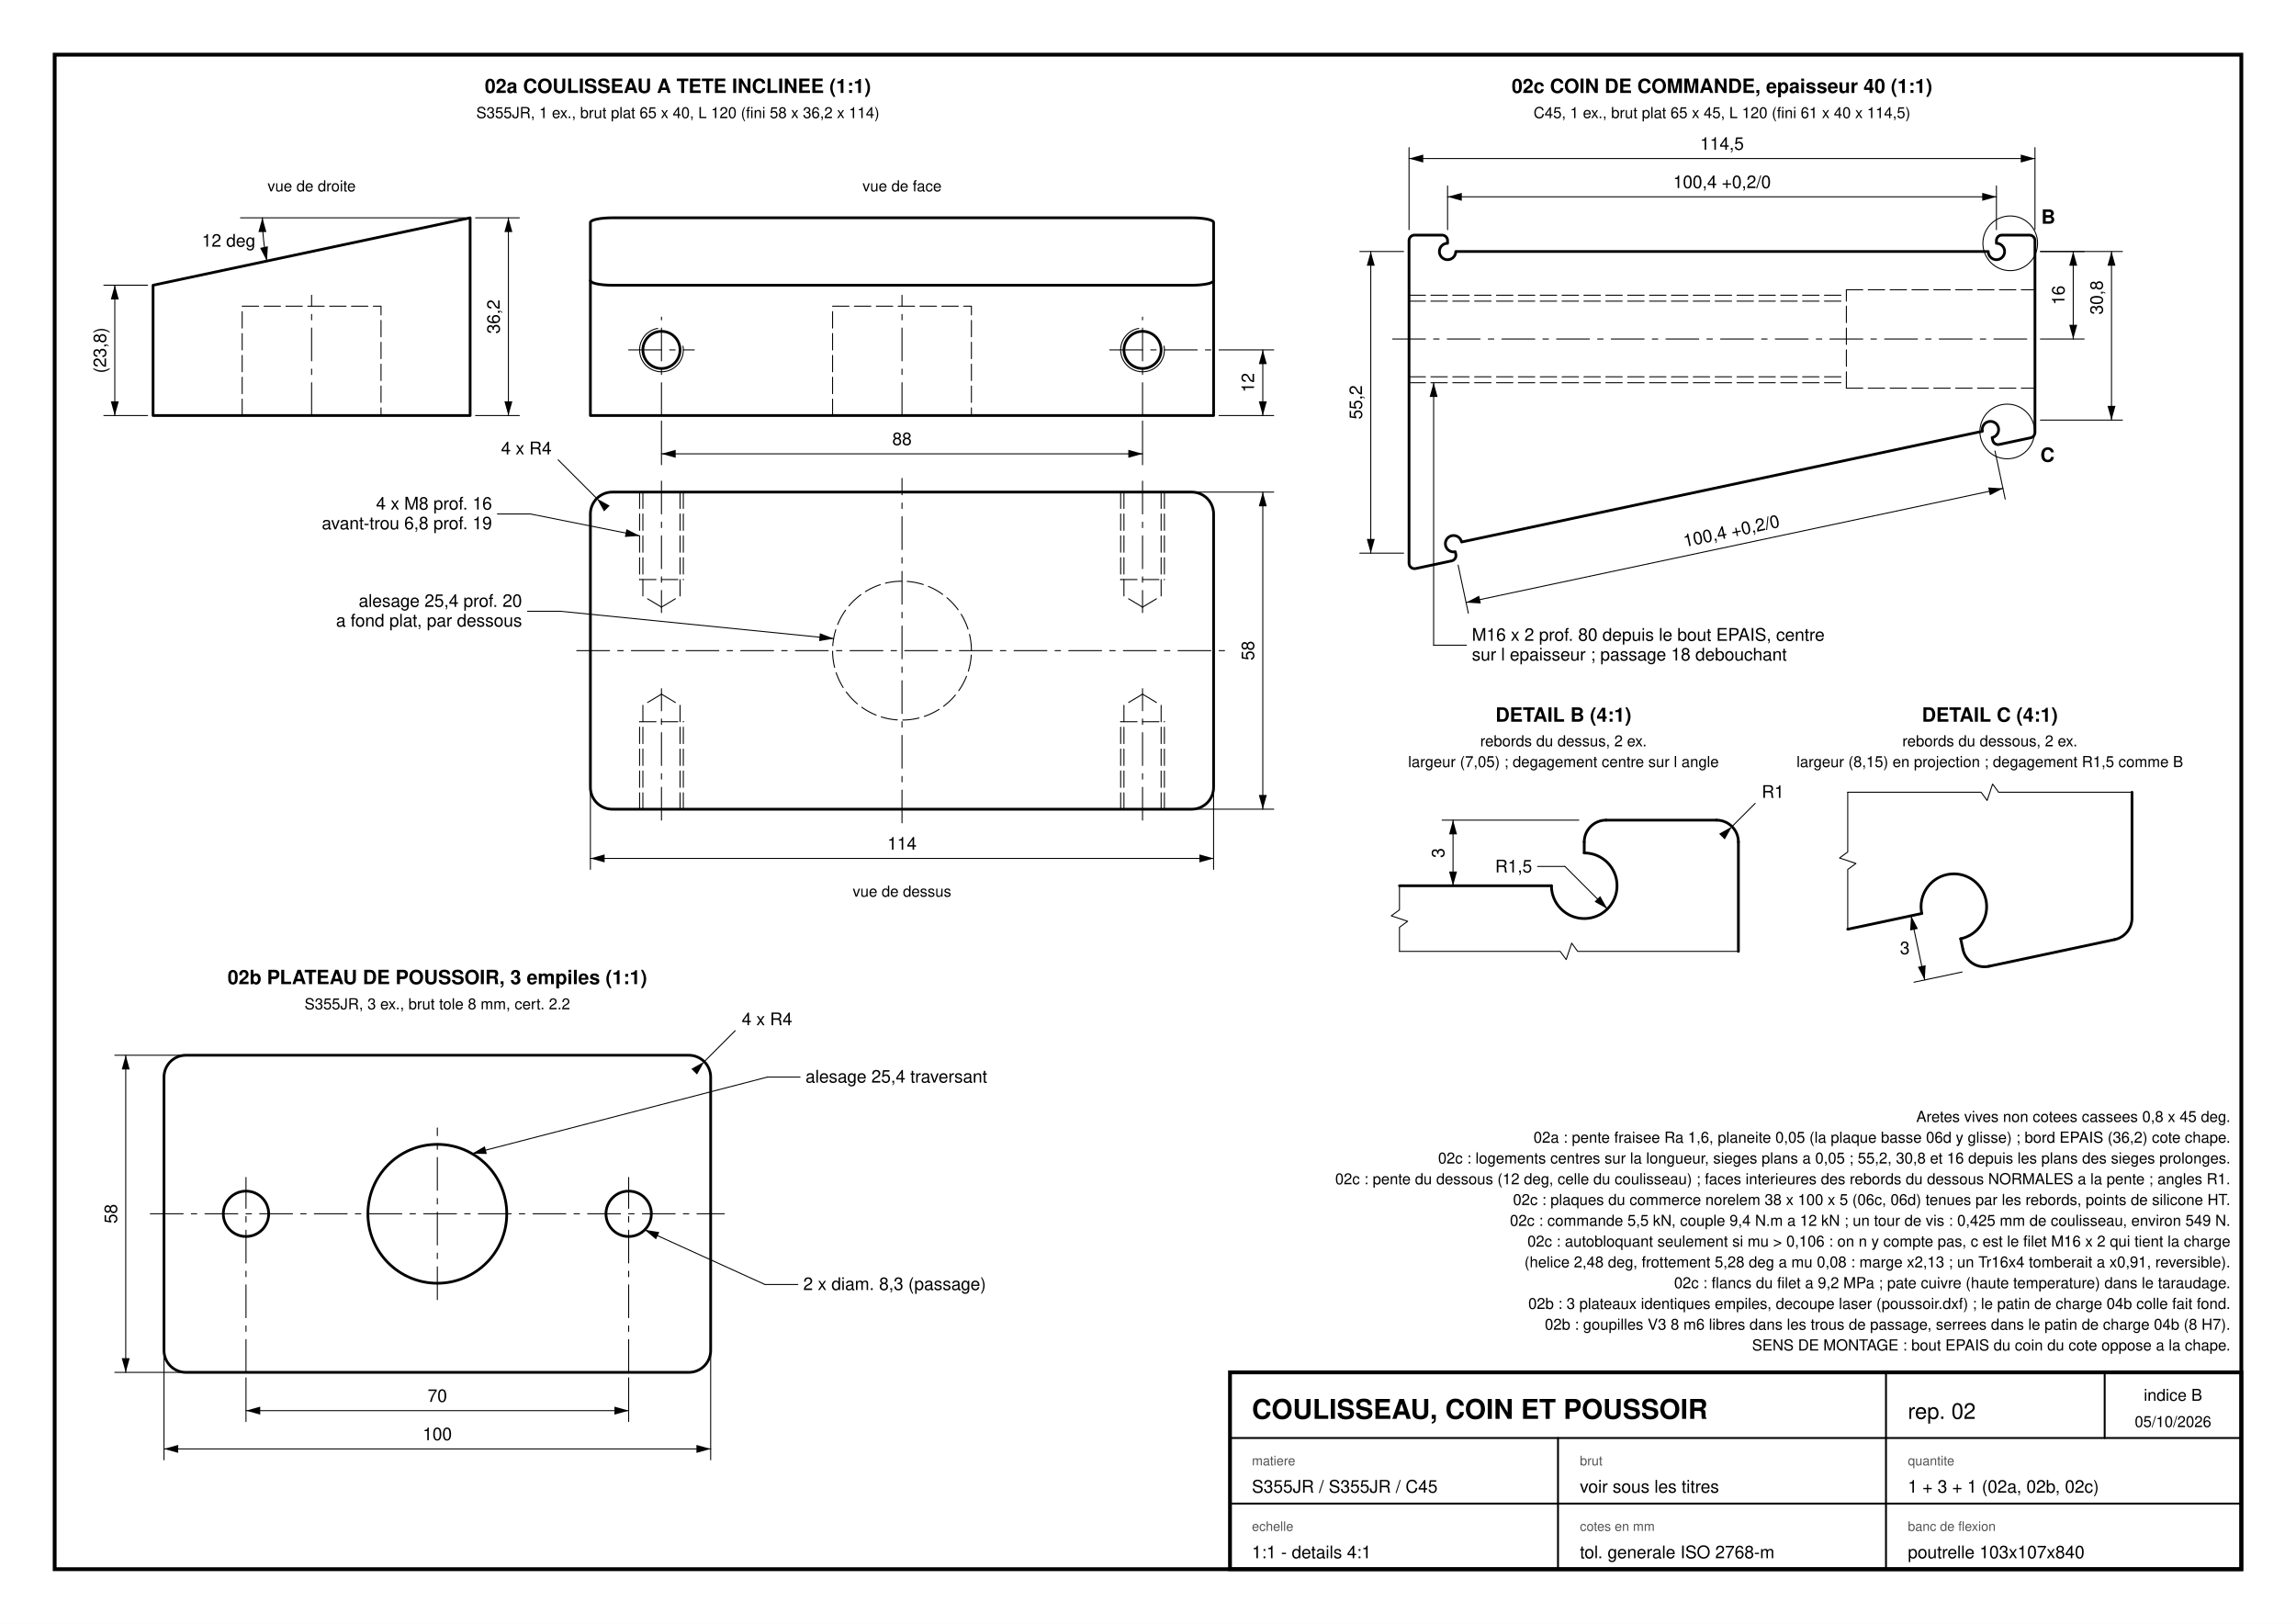
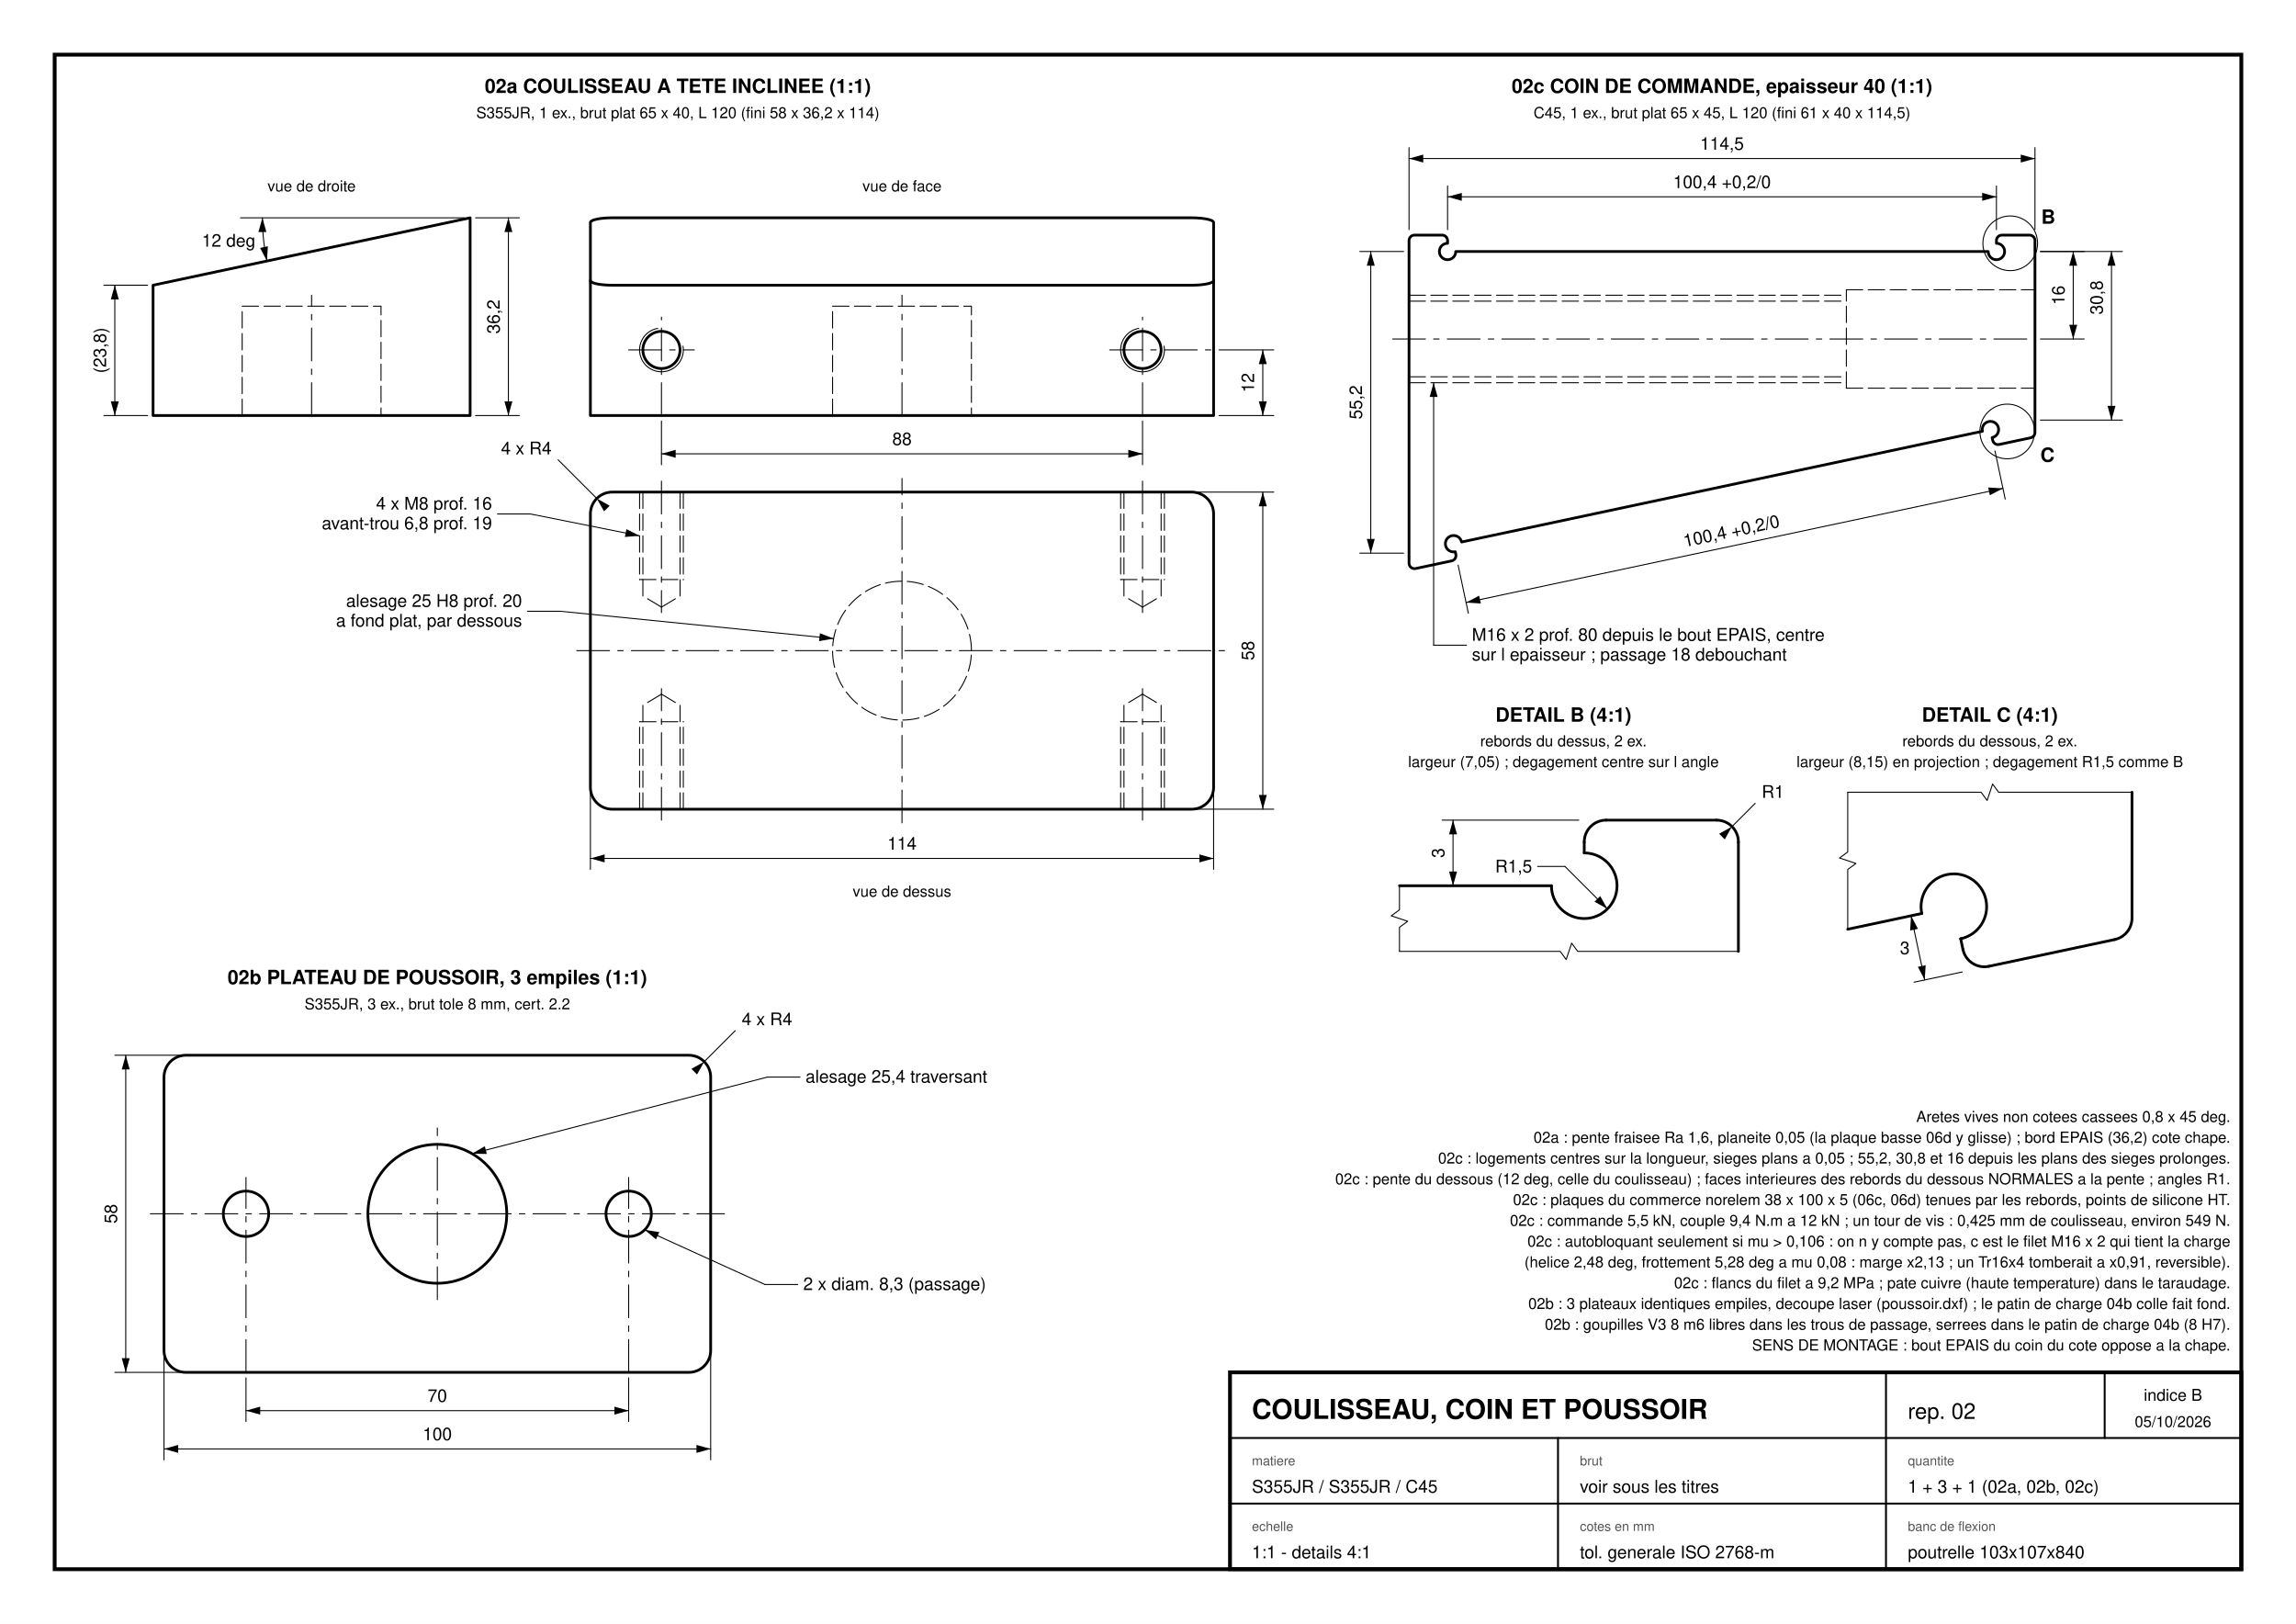
<svg xmlns="http://www.w3.org/2000/svg" width="420mm" height="297mm" viewBox="0 0 420 297">
  <rect width="420" height="297" fill="#fff" />
  <rect x="10.000" y="10.000" width="400.000" height="277.000" fill="none" stroke="#000" stroke-width="0.700" />
  <rect x="225.000" y="251.000" width="185.000" height="36.000" fill="none" stroke="#000" stroke-width="0.700" />
  <line x1="225.000" y1="263.000" x2="410.000" y2="263.000" stroke="#000" stroke-width="0.350" stroke-linecap="round" />
  <line x1="225.000" y1="275.000" x2="410.000" y2="275.000" stroke="#000" stroke-width="0.350" stroke-linecap="round" />
  <line x1="345.000" y1="251.000" x2="345.000" y2="263.000" stroke="#000" stroke-width="0.350" stroke-linecap="round" />
  <line x1="285.000" y1="263.000" x2="285.000" y2="287.000" stroke="#000" stroke-width="0.350" stroke-linecap="round" />
  <line x1="345.000" y1="263.000" x2="345.000" y2="287.000" stroke="#000" stroke-width="0.350" stroke-linecap="round" />
  <text x="229.000" y="259.500" font-family="Helvetica,Arial,sans-serif" font-size="5.00" fill="#000" text-anchor="start" font-weight="bold">COULISSEAU, COIN ET POUSSOIR</text>
  <line x1="385.000" y1="251.000" x2="385.000" y2="263.000" stroke="#000" stroke-width="0.350" stroke-linecap="round" />
  <text x="397.500" y="256.200" font-family="Helvetica,Arial,sans-serif" font-size="3.00" fill="#000" text-anchor="middle" font-weight="normal">indice B</text>
  <text x="397.500" y="261.000" font-family="Helvetica,Arial,sans-serif" font-size="2.80" fill="#000" text-anchor="middle" font-weight="normal">05/10/2026</text>
  <text x="349.000" y="259.500" font-family="Helvetica,Arial,sans-serif" font-size="4.00" fill="#000" text-anchor="start" font-weight="normal">rep. 02</text>
  <text x="229.000" y="268.000" font-family="Helvetica,Arial,sans-serif" font-size="2.40" fill="#555" text-anchor="start" font-weight="normal">matiere</text>
  <text x="229.000" y="273.000" font-family="Helvetica,Arial,sans-serif" font-size="3.20" fill="#000" text-anchor="start" font-weight="normal">S355JR / S355JR / C45</text>
  <text x="289.000" y="268.000" font-family="Helvetica,Arial,sans-serif" font-size="2.40" fill="#555" text-anchor="start" font-weight="normal">brut</text>
  <text x="289.000" y="273.000" font-family="Helvetica,Arial,sans-serif" font-size="3.20" fill="#000" text-anchor="start" font-weight="normal">voir sous les titres</text>
  <text x="349.000" y="268.000" font-family="Helvetica,Arial,sans-serif" font-size="2.40" fill="#555" text-anchor="start" font-weight="normal">quantite</text>
  <text x="349.000" y="273.000" font-family="Helvetica,Arial,sans-serif" font-size="3.20" fill="#000" text-anchor="start" font-weight="normal">1 + 3 + 1 (02a, 02b, 02c)</text>
  <text x="229.000" y="280.000" font-family="Helvetica,Arial,sans-serif" font-size="2.40" fill="#555" text-anchor="start" font-weight="normal">echelle</text>
  <text x="229.000" y="285.000" font-family="Helvetica,Arial,sans-serif" font-size="3.20" fill="#000" text-anchor="start" font-weight="normal">1:1  -  details 4:1</text>
  <text x="289.000" y="280.000" font-family="Helvetica,Arial,sans-serif" font-size="2.40" fill="#555" text-anchor="start" font-weight="normal">cotes en mm</text>
  <text x="289.000" y="285.000" font-family="Helvetica,Arial,sans-serif" font-size="3.20" fill="#000" text-anchor="start" font-weight="normal">tol. generale ISO 2768-m</text>
  <text x="349.000" y="280.000" font-family="Helvetica,Arial,sans-serif" font-size="2.40" fill="#555" text-anchor="start" font-weight="normal">banc de flexion</text>
  <text x="349.000" y="285.000" font-family="Helvetica,Arial,sans-serif" font-size="3.20" fill="#000" text-anchor="start" font-weight="normal">poutrelle 103x107x840</text>
  <text x="408.000" y="247.000" font-family="Helvetica,Arial,sans-serif" font-size="2.80" fill="#000" text-anchor="end" font-weight="normal">SENS DE MONTAGE : bout EPAIS du coin du cote oppose a la chape.</text>
  <text x="408.000" y="243.200" font-family="Helvetica,Arial,sans-serif" font-size="2.80" fill="#000" text-anchor="end" font-weight="normal">02b : goupilles V3 8 m6 libres dans les trous de passage, serrees dans le patin de charge 04b (8 H7).</text>
  <text x="408.000" y="239.400" font-family="Helvetica,Arial,sans-serif" font-size="2.80" fill="#000" text-anchor="end" font-weight="normal">02b : 3 plateaux identiques empiles, decoupe laser (poussoir.dxf) ; le patin de charge 04b colle fait fond.</text>
  <text x="408.000" y="235.600" font-family="Helvetica,Arial,sans-serif" font-size="2.80" fill="#000" text-anchor="end" font-weight="normal">02c : flancs du filet a 9,2 MPa ; pate cuivre (haute temperature) dans le taraudage.</text>
  <text x="408.000" y="231.800" font-family="Helvetica,Arial,sans-serif" font-size="2.80" fill="#000" text-anchor="end" font-weight="normal">(helice 2,48 deg, frottement 5,28 deg a mu 0,08 : marge x2,13 ; un Tr16x4 tomberait a x0,91, reversible).</text>
  <text x="408.000" y="228.000" font-family="Helvetica,Arial,sans-serif" font-size="2.80" fill="#000" text-anchor="end" font-weight="normal">02c : autobloquant seulement si mu &gt; 0,106 : on n y compte pas, c est le filet M16 x 2 qui tient la charge</text>
  <text x="408.000" y="224.200" font-family="Helvetica,Arial,sans-serif" font-size="2.80" fill="#000" text-anchor="end" font-weight="normal">02c : commande 5,5 kN, couple 9,4 N.m a 12 kN ; un tour de vis : 0,425 mm de coulisseau, environ 549 N.</text>
  <text x="408.000" y="220.400" font-family="Helvetica,Arial,sans-serif" font-size="2.80" fill="#000" text-anchor="end" font-weight="normal">02c : plaques du commerce norelem 38 x 100 x 5 (06c, 06d) tenues par les rebords, points de silicone HT.</text>
  <text x="408.000" y="216.600" font-family="Helvetica,Arial,sans-serif" font-size="2.80" fill="#000" text-anchor="end" font-weight="normal">02c : pente du dessous (12 deg, celle du coulisseau) ; faces interieures des rebords du dessous NORMALES a la pente ; angles R1.</text>
  <text x="408.000" y="212.800" font-family="Helvetica,Arial,sans-serif" font-size="2.80" fill="#000" text-anchor="end" font-weight="normal">02c : logements centres sur la longueur, sieges plans a 0,05 ; 55,2, 30,8 et 16 depuis les plans des sieges prolonges.</text>
  <text x="408.000" y="209.000" font-family="Helvetica,Arial,sans-serif" font-size="2.80" fill="#000" text-anchor="end" font-weight="normal">02a : pente fraisee Ra 1,6, planeite 0,05 (la plaque basse 06d y glisse) ; bord EPAIS (36,2) cote chape.</text>
  <text x="408.000" y="205.200" font-family="Helvetica,Arial,sans-serif" font-size="2.80" fill="#000" text-anchor="end" font-weight="normal">Aretes vives non cotees cassees 0,8 x 45 deg.</text>
  <text x="124.000" y="17.000" font-family="Helvetica,Arial,sans-serif" font-size="3.60" fill="#000" text-anchor="middle" font-weight="bold">02a  COULISSEAU A TETE INCLINEE  (1:1)</text>
  <text x="124.000" y="21.600" font-family="Helvetica,Arial,sans-serif" font-size="2.80" fill="#000" text-anchor="middle" font-weight="normal">S355JR, 1 ex., brut plat 65 x 40, L 120 (fini 58 x 36,2 x 114)</text>
  <text x="165.000" y="35.000" font-family="Helvetica,Arial,sans-serif" font-size="2.80" fill="#000" text-anchor="middle" font-weight="normal">vue de face</text>
  <path d="M 108.000 76.000 L 222.000 76.000 L 222.000 40.686 L 221.966 40.575 L 221.864 40.466 L 221.696 40.361 L 221.464 40.261 L 221.173 40.169 L 220.828 40.085 L 220.435 40.012 L 220.000 39.950 L 219.531 39.901 L 219.035 39.865 L 218.522 39.843 L 218.000 39.836 L 112.000 39.836 L 111.478 39.843 L 110.965 39.865 L 110.469 39.901 L 110.000 39.950 L 109.565 40.012 L 109.172 40.085 L 108.827 40.169 L 108.536 40.261 L 108.304 40.361 L 108.136 40.466 L 108.034 40.575 L 108.000 40.686 Z" fill="none" stroke="#000" stroke-width="0.500" stroke-linecap="round" stroke-linejoin="round" />
  <path d="M 108.000 51.314 L 108.034 51.425 L 108.136 51.534 L 108.304 51.639 L 108.536 51.739 L 108.827 51.831 L 109.172 51.915 L 109.565 51.988 L 110.000 52.050 L 110.469 52.099 L 110.965 52.135 L 111.478 52.157 L 112.000 52.164 L 218.000 52.164 L 218.522 52.157 L 219.035 52.135 L 219.531 52.099 L 220.000 52.050 L 220.435 51.988 L 220.828 51.915 L 221.173 51.831 L 221.464 51.739 L 221.696 51.639 L 221.864 51.534 L 221.966 51.425 L 222.000 51.314" fill="none" stroke="#000" stroke-width="0.500" stroke-linecap="round" stroke-linejoin="round" />
  <path d="M 152.300 76.000 L 152.300 56.000 L 177.700 56.000 L 177.700 76.000" fill="none" stroke="#000" stroke-width="0.180" stroke-linecap="round" stroke-linejoin="round" stroke-dasharray="3 1" />
  <line x1="165.000" y1="76.000" x2="165.000" y2="54.000" stroke="#000" stroke-width="0.180" stroke-linecap="round" stroke-dasharray="6 1.5 1 1.5" />
  <circle cx="121.000" cy="64.000" r="3.400" fill="none" stroke="#000" stroke-width="0.500" />
  <path d="M 120.305 60.061 A 4.000 4.000 0 1 0 124.939 63.305" fill="none" stroke="#000" stroke-width="0.180" stroke-linecap="round" stroke-linejoin="round" />
  <line x1="121.000" y1="76.000" x2="121.000" y2="58.000" stroke="#000" stroke-width="0.180" stroke-linecap="round" stroke-dasharray="6 1.5 1 1.5" />
  <line x1="115.000" y1="64.000" x2="127.000" y2="64.000" stroke="#000" stroke-width="0.180" stroke-linecap="round" stroke-dasharray="6 1.5 1 1.5" />
  <circle cx="209.000" cy="64.000" r="3.400" fill="none" stroke="#000" stroke-width="0.500" />
  <path d="M 208.305 60.061 A 4.000 4.000 0 1 0 212.939 63.305" fill="none" stroke="#000" stroke-width="0.180" stroke-linecap="round" stroke-linejoin="round" />
  <line x1="209.000" y1="76.000" x2="209.000" y2="58.000" stroke="#000" stroke-width="0.180" stroke-linecap="round" stroke-dasharray="6 1.5 1 1.5" />
  <line x1="203.000" y1="64.000" x2="222.000" y2="64.000" stroke="#000" stroke-width="0.180" stroke-linecap="round" stroke-dasharray="6 1.5 1 1.5" />
  <line x1="223.000" y1="76.000" x2="233.000" y2="76.000" stroke="#000" stroke-width="0.180" stroke-linecap="round" />
  <line x1="223.000" y1="64.000" x2="233.000" y2="64.000" stroke="#000" stroke-width="0.180" stroke-linecap="round" />
  <line x1="231.000" y1="76.000" x2="231.000" y2="64.000" stroke="#000" stroke-width="0.180" stroke-linecap="round" />
  <path d="M 231.000 76.000 L 231.728 73.400 L 230.272 73.400 Z" fill="#000" />
  <path d="M 231.000 64.000 L 230.272 66.600 L 231.728 66.600 Z" fill="#000" />
  <text x="229.400" y="70.000" font-family="Helvetica,Arial,sans-serif" font-size="3.20" fill="#000" text-anchor="middle" font-weight="normal" transform="rotate(-90.00 229.400 70.000)">12</text>
  <line x1="121.000" y1="77.000" x2="121.000" y2="85.000" stroke="#000" stroke-width="0.180" stroke-linecap="round" />
  <line x1="209.000" y1="77.000" x2="209.000" y2="85.000" stroke="#000" stroke-width="0.180" stroke-linecap="round" />
  <line x1="121.000" y1="83.000" x2="209.000" y2="83.000" stroke="#000" stroke-width="0.180" stroke-linecap="round" />
  <path d="M 121.000 83.000 L 123.600 83.728 L 123.600 82.272 Z" fill="#000" />
  <path d="M 209.000 83.000 L 206.400 82.272 L 206.400 83.728 Z" fill="#000" />
  <text x="165.000" y="81.400" font-family="Helvetica,Arial,sans-serif" font-size="3.20" fill="#000" text-anchor="middle" font-weight="normal">88</text>
  <text x="57.000" y="35.000" font-family="Helvetica,Arial,sans-serif" font-size="2.80" fill="#000" text-anchor="middle" font-weight="normal">vue de droite</text>
  <path d="M 28.000 76.000 L 86.000 76.000 L 86.000 39.836 L 28.000 52.164 Z" fill="none" stroke="#000" stroke-width="0.500" stroke-linecap="round" stroke-linejoin="round" />
  <path d="M 44.300 76.000 L 44.300 56.000 L 69.700 56.000 L 69.700 76.000" fill="none" stroke="#000" stroke-width="0.180" stroke-linecap="round" stroke-linejoin="round" stroke-dasharray="3 1" />
  <line x1="57.000" y1="76.000" x2="57.000" y2="54.000" stroke="#000" stroke-width="0.180" stroke-linecap="round" stroke-dasharray="6 1.5 1 1.5" />
  <line x1="87.000" y1="76.000" x2="95.000" y2="76.000" stroke="#000" stroke-width="0.180" stroke-linecap="round" />
  <line x1="87.000" y1="39.836" x2="95.000" y2="39.836" stroke="#000" stroke-width="0.180" stroke-linecap="round" />
  <line x1="93.000" y1="76.000" x2="93.000" y2="39.836" stroke="#000" stroke-width="0.180" stroke-linecap="round" />
  <path d="M 93.000 76.000 L 93.728 73.400 L 92.272 73.400 Z" fill="#000" />
  <path d="M 93.000 39.836 L 92.272 42.436 L 93.728 42.436 Z" fill="#000" />
  <text x="91.400" y="57.918" font-family="Helvetica,Arial,sans-serif" font-size="3.20" fill="#000" text-anchor="middle" font-weight="normal" transform="rotate(-90.00 91.400 57.918)">36,2</text>
  <line x1="27.000" y1="76.000" x2="19.000" y2="76.000" stroke="#000" stroke-width="0.180" stroke-linecap="round" />
  <line x1="27.000" y1="52.164" x2="19.000" y2="52.164" stroke="#000" stroke-width="0.180" stroke-linecap="round" />
  <line x1="21.000" y1="76.000" x2="21.000" y2="52.164" stroke="#000" stroke-width="0.180" stroke-linecap="round" />
  <path d="M 21.000 76.000 L 21.728 73.400 L 20.272 73.400 Z" fill="#000" />
  <path d="M 21.000 52.164 L 20.272 54.764 L 21.728 54.764 Z" fill="#000" />
  <text x="19.400" y="64.082" font-family="Helvetica,Arial,sans-serif" font-size="3.20" fill="#000" text-anchor="middle" font-weight="normal" transform="rotate(-90.00 19.400 64.082)">(23,8)</text>
  <path d="M 85.000 39.836 L 44.000 39.836" fill="none" stroke="#000" stroke-width="0.180" stroke-linecap="round" stroke-linejoin="round" />
  <path d="M 48.000 39.836 A 38.000 38.000 0 0 0 48.830 47.737" fill="none" stroke="#000" stroke-width="0.180" stroke-linecap="round" stroke-linejoin="round" />
  <path d="M 48.000 39.836 L 47.272 42.436 L 48.728 42.436 Z" fill="#000" />
  <path d="M 48.830 47.737 L 49.002 45.042 L 47.578 45.345 Z" fill="#000" />
  <text x="46.716" y="45.117" font-family="Helvetica,Arial,sans-serif" font-size="3.20" fill="#000" text-anchor="end" font-weight="normal">12 deg</text>
  <text x="165.000" y="164.000" font-family="Helvetica,Arial,sans-serif" font-size="2.80" fill="#000" text-anchor="middle" font-weight="normal">vue de dessus</text>
  <path d="M 108.000 94.000 L 108.000 144.000 A 4.000 4.000 0 0 0 112.000 148.000 L 218.000 148.000 A 4.000 4.000 0 0 0 222.000 144.000 L 222.000 94.000 A 4.000 4.000 0 0 0 218.000 90.000 L 112.000 90.000 A 4.000 4.000 0 0 0 108.000 94.000 Z" fill="none" stroke="#000" stroke-width="0.500" stroke-linecap="round" stroke-linejoin="round" />
  <path d="M 177.700 119.000 A 12.700 12.700 0 0 0 152.300 119.000 A 12.700 12.700 0 0 0 177.700 119.000 Z" fill="none" stroke="#000" stroke-width="0.180" stroke-linecap="round" stroke-linejoin="round" stroke-dasharray="3 1" />
  <line x1="105.500" y1="119.000" x2="224.500" y2="119.000" stroke="#000" stroke-width="0.180" stroke-linecap="round" stroke-dasharray="6 1.5 1 1.5" />
  <line x1="165.000" y1="150.500" x2="165.000" y2="87.500" stroke="#000" stroke-width="0.180" stroke-linecap="round" stroke-dasharray="6 1.5 1 1.5" />
  <path d="M 117.000 148.000 L 117.000 132.000" fill="none" stroke="#000" stroke-width="0.180" stroke-linecap="round" stroke-linejoin="round" stroke-dasharray="3 1" />
  <path d="M 117.600 148.000 L 117.600 129.000 L 121.000 126.957" fill="none" stroke="#000" stroke-width="0.180" stroke-linecap="round" stroke-linejoin="round" stroke-dasharray="3 1" />
  <path d="M 125.000 148.000 L 125.000 132.000" fill="none" stroke="#000" stroke-width="0.180" stroke-linecap="round" stroke-linejoin="round" stroke-dasharray="3 1" />
  <path d="M 124.400 148.000 L 124.400 129.000 L 121.000 126.957" fill="none" stroke="#000" stroke-width="0.180" stroke-linecap="round" stroke-linejoin="round" stroke-dasharray="3 1" />
  <path d="M 117.000 132.000 L 125.000 132.000" fill="none" stroke="#000" stroke-width="0.180" stroke-linecap="round" stroke-linejoin="round" stroke-dasharray="3 1" />
  <line x1="121.000" y1="150.000" x2="121.000" y2="125.957" stroke="#000" stroke-width="0.180" stroke-linecap="round" stroke-dasharray="6 1.5 1 1.5" />
  <path d="M 117.000 90.000 L 117.000 106.000" fill="none" stroke="#000" stroke-width="0.180" stroke-linecap="round" stroke-linejoin="round" stroke-dasharray="3 1" />
  <path d="M 117.600 90.000 L 117.600 109.000 L 121.000 111.043" fill="none" stroke="#000" stroke-width="0.180" stroke-linecap="round" stroke-linejoin="round" stroke-dasharray="3 1" />
  <path d="M 125.000 90.000 L 125.000 106.000" fill="none" stroke="#000" stroke-width="0.180" stroke-linecap="round" stroke-linejoin="round" stroke-dasharray="3 1" />
  <path d="M 124.400 90.000 L 124.400 109.000 L 121.000 111.043" fill="none" stroke="#000" stroke-width="0.180" stroke-linecap="round" stroke-linejoin="round" stroke-dasharray="3 1" />
  <path d="M 117.000 106.000 L 125.000 106.000" fill="none" stroke="#000" stroke-width="0.180" stroke-linecap="round" stroke-linejoin="round" stroke-dasharray="3 1" />
  <line x1="121.000" y1="88.000" x2="121.000" y2="112.043" stroke="#000" stroke-width="0.180" stroke-linecap="round" stroke-dasharray="6 1.5 1 1.5" />
  <path d="M 205.000 148.000 L 205.000 132.000" fill="none" stroke="#000" stroke-width="0.180" stroke-linecap="round" stroke-linejoin="round" stroke-dasharray="3 1" />
  <path d="M 205.600 148.000 L 205.600 129.000 L 209.000 126.957" fill="none" stroke="#000" stroke-width="0.180" stroke-linecap="round" stroke-linejoin="round" stroke-dasharray="3 1" />
  <path d="M 213.000 148.000 L 213.000 132.000" fill="none" stroke="#000" stroke-width="0.180" stroke-linecap="round" stroke-linejoin="round" stroke-dasharray="3 1" />
  <path d="M 212.400 148.000 L 212.400 129.000 L 209.000 126.957" fill="none" stroke="#000" stroke-width="0.180" stroke-linecap="round" stroke-linejoin="round" stroke-dasharray="3 1" />
  <path d="M 205.000 132.000 L 213.000 132.000" fill="none" stroke="#000" stroke-width="0.180" stroke-linecap="round" stroke-linejoin="round" stroke-dasharray="3 1" />
  <line x1="209.000" y1="150.000" x2="209.000" y2="125.957" stroke="#000" stroke-width="0.180" stroke-linecap="round" stroke-dasharray="6 1.5 1 1.5" />
  <path d="M 205.000 90.000 L 205.000 106.000" fill="none" stroke="#000" stroke-width="0.180" stroke-linecap="round" stroke-linejoin="round" stroke-dasharray="3 1" />
  <path d="M 205.600 90.000 L 205.600 109.000 L 209.000 111.043" fill="none" stroke="#000" stroke-width="0.180" stroke-linecap="round" stroke-linejoin="round" stroke-dasharray="3 1" />
  <path d="M 213.000 90.000 L 213.000 106.000" fill="none" stroke="#000" stroke-width="0.180" stroke-linecap="round" stroke-linejoin="round" stroke-dasharray="3 1" />
  <path d="M 212.400 90.000 L 212.400 109.000 L 209.000 111.043" fill="none" stroke="#000" stroke-width="0.180" stroke-linecap="round" stroke-linejoin="round" stroke-dasharray="3 1" />
  <path d="M 205.000 106.000 L 213.000 106.000" fill="none" stroke="#000" stroke-width="0.180" stroke-linecap="round" stroke-linejoin="round" stroke-dasharray="3 1" />
  <line x1="209.000" y1="88.000" x2="209.000" y2="112.043" stroke="#000" stroke-width="0.180" stroke-linecap="round" stroke-dasharray="6 1.5 1 1.5" />
  <line x1="108.000" y1="145.000" x2="108.000" y2="159.000" stroke="#000" stroke-width="0.180" stroke-linecap="round" />
  <line x1="222.000" y1="145.000" x2="222.000" y2="159.000" stroke="#000" stroke-width="0.180" stroke-linecap="round" />
  <line x1="108.000" y1="157.000" x2="222.000" y2="157.000" stroke="#000" stroke-width="0.180" stroke-linecap="round" />
  <path d="M 108.000 157.000 L 110.600 157.728 L 110.600 156.272 Z" fill="#000" />
  <path d="M 222.000 157.000 L 219.400 156.272 L 219.400 157.728 Z" fill="#000" />
  <text x="165.000" y="155.400" font-family="Helvetica,Arial,sans-serif" font-size="3.20" fill="#000" text-anchor="middle" font-weight="normal">114</text>
  <line x1="219.000" y1="148.000" x2="233.000" y2="148.000" stroke="#000" stroke-width="0.180" stroke-linecap="round" />
  <line x1="219.000" y1="90.000" x2="233.000" y2="90.000" stroke="#000" stroke-width="0.180" stroke-linecap="round" />
  <line x1="231.000" y1="148.000" x2="231.000" y2="90.000" stroke="#000" stroke-width="0.180" stroke-linecap="round" />
  <path d="M 231.000 148.000 L 231.728 145.400 L 230.272 145.400 Z" fill="#000" />
  <path d="M 231.000 90.000 L 230.272 92.600 L 231.728 92.600 Z" fill="#000" />
  <text x="229.400" y="119.000" font-family="Helvetica,Arial,sans-serif" font-size="3.20" fill="#000" text-anchor="middle" font-weight="normal" transform="rotate(-90.00 229.400 119.000)">58</text>
  <line x1="109.172" y1="91.172" x2="102.101" y2="84.101" stroke="#000" stroke-width="0.180" stroke-linecap="round" />
  <path d="M 109.172 91.172 L 110.495 93.525 L 111.525 92.495 Z" fill="#000" />
  <text x="100.901" y="83.101" font-family="Helvetica,Arial,sans-serif" font-size="3.20" fill="#000" text-anchor="end" font-weight="normal">4 x R4</text>
  <line x1="117.000" y1="98.000" x2="97.000" y2="94.000" stroke="#000" stroke-width="0.180" stroke-linecap="round" />
  <path d="M 117.000 98.000 L 114.593 96.776 L 114.308 98.204 Z" fill="#000" />
  <line x1="97.000" y1="94.000" x2="91.000" y2="94.000" stroke="#000" stroke-width="0.180" stroke-linecap="round" />
  <text x="90.000" y="93.200" font-family="Helvetica,Arial,sans-serif" font-size="3.20" fill="#000" text-anchor="end" font-weight="normal">4 x M8 prof. 16</text>
  <text x="90.000" y="96.800" font-family="Helvetica,Arial,sans-serif" font-size="3.20" fill="#000" text-anchor="end" font-weight="normal">avant-trou 6,8 prof. 19</text>
  <line x1="152.493" y1="116.795" x2="102.493" y2="111.795" stroke="#000" stroke-width="0.180" stroke-linecap="round" />
  <path d="M 152.493 116.795 L 149.978 115.812 L 149.833 117.260 Z" fill="#000" />
  <line x1="102.493" y1="111.795" x2="96.493" y2="111.795" stroke="#000" stroke-width="0.180" stroke-linecap="round" />
-   <text x="95.493" y="110.995" font-family="Helvetica,Arial,sans-serif" font-size="3.20" fill="#000" text-anchor="end" font-weight="normal">alesage 25,4 prof. 20</text>
+   <text x="95.493" y="110.995" font-family="Helvetica,Arial,sans-serif" font-size="3.20" fill="#000" text-anchor="end" font-weight="normal">alesage 25 H8 prof. 20</text>
  <text x="95.493" y="114.595" font-family="Helvetica,Arial,sans-serif" font-size="3.20" fill="#000" text-anchor="end" font-weight="normal">a fond plat, par dessous</text>
  <text x="315.000" y="17.000" font-family="Helvetica,Arial,sans-serif" font-size="3.60" fill="#000" text-anchor="middle" font-weight="bold">02c  COIN DE COMMANDE, epaisseur 40  (1:1)</text>
  <text x="315.000" y="21.600" font-family="Helvetica,Arial,sans-serif" font-size="2.80" fill="#000" text-anchor="middle" font-weight="normal">C45, 1 ex., brut plat 65 x 45, L 120 (fini 61 x 40 x 114,5)</text>
  <path d="M 257.750 103.006 L 257.750 44.000 A 1.000 1.000 0 0 1 258.750 43.000 L 263.800 43.000 A 1.000 1.000 0 0 1 264.800 44.000 L 264.800 44.500 A 1.500 1.500 0 1 0 266.300 46.000 L 363.700 46.000 A 1.500 1.500 0 1 0 365.200 44.500 L 365.200 44.000 A 1.000 1.000 0 0 1 366.200 43.000 L 371.250 43.000 A 1.000 1.000 0 0 1 372.250 44.000 L 372.250 79.093 A 1.000 1.000 0 0 1 371.458 80.071 L 365.705 81.294 A 1.000 1.000 0 0 1 364.519 80.524 L 364.415 80.035 A 1.500 1.500 0 1 0 362.636 78.879 L 267.364 99.130 A 1.500 1.500 0 1 0 266.209 100.909 L 266.313 101.398 A 1.000 1.000 0 0 1 265.543 102.584 L 258.958 103.984 A 1.000 1.000 0 0 1 257.750 103.006 Z" fill="none" stroke="#000" stroke-width="0.500" stroke-linecap="round" stroke-linejoin="round" />
  <path d="M 257.750 70.000 L 337.750 70.000" fill="none" stroke="#000" stroke-width="0.180" stroke-linecap="round" stroke-linejoin="round" stroke-dasharray="3 1" />
  <path d="M 257.750 68.917 L 337.750 68.917" fill="none" stroke="#000" stroke-width="0.180" stroke-linecap="round" stroke-linejoin="round" stroke-dasharray="3 1" />
  <path d="M 337.750 71.000 L 372.250 71.000" fill="none" stroke="#000" stroke-width="0.180" stroke-linecap="round" stroke-linejoin="round" stroke-dasharray="3 1" />
  <path d="M 257.750 54.000 L 337.750 54.000" fill="none" stroke="#000" stroke-width="0.180" stroke-linecap="round" stroke-linejoin="round" stroke-dasharray="3 1" />
  <path d="M 257.750 55.083 L 337.750 55.083" fill="none" stroke="#000" stroke-width="0.180" stroke-linecap="round" stroke-linejoin="round" stroke-dasharray="3 1" />
  <path d="M 337.750 53.000 L 372.250 53.000" fill="none" stroke="#000" stroke-width="0.180" stroke-linecap="round" stroke-linejoin="round" stroke-dasharray="3 1" />
  <path d="M 337.750 71.000 L 337.750 53.000" fill="none" stroke="#000" stroke-width="0.180" stroke-linecap="round" stroke-linejoin="round" stroke-dasharray="3 1" />
  <line x1="254.750" y1="62.000" x2="372.250" y2="62.000" stroke="#000" stroke-width="0.180" stroke-linecap="round" stroke-dasharray="6 1.5 1 1.5" />
  <line x1="264.800" y1="42.000" x2="264.800" y2="34.000" stroke="#000" stroke-width="0.180" stroke-linecap="round" />
  <line x1="365.200" y1="42.000" x2="365.200" y2="34.000" stroke="#000" stroke-width="0.180" stroke-linecap="round" />
  <line x1="264.800" y1="36.000" x2="365.200" y2="36.000" stroke="#000" stroke-width="0.180" stroke-linecap="round" />
  <path d="M 264.800 36.000 L 267.400 36.728 L 267.400 35.272 Z" fill="#000" />
  <path d="M 365.200 36.000 L 362.600 35.272 L 362.600 36.728 Z" fill="#000" />
  <text x="315.000" y="34.400" font-family="Helvetica,Arial,sans-serif" font-size="3.20" fill="#000" text-anchor="middle" font-weight="normal">100,4 +0,2/0</text>
  <line x1="257.750" y1="42.000" x2="257.750" y2="27.000" stroke="#000" stroke-width="0.180" stroke-linecap="round" />
  <line x1="372.250" y1="42.000" x2="372.250" y2="27.000" stroke="#000" stroke-width="0.180" stroke-linecap="round" />
  <line x1="257.750" y1="29.000" x2="372.250" y2="29.000" stroke="#000" stroke-width="0.180" stroke-linecap="round" />
  <path d="M 257.750 29.000 L 260.350 29.728 L 260.350 28.272 Z" fill="#000" />
  <path d="M 372.250 29.000 L 369.650 28.272 L 369.650 29.728 Z" fill="#000" />
  <text x="315.000" y="27.400" font-family="Helvetica,Arial,sans-serif" font-size="3.20" fill="#000" text-anchor="middle" font-weight="normal">114,5</text>
  <line x1="256.750" y1="101.174" x2="248.750" y2="101.174" stroke="#000" stroke-width="0.180" stroke-linecap="round" />
  <line x1="256.750" y1="46.000" x2="248.750" y2="46.000" stroke="#000" stroke-width="0.180" stroke-linecap="round" />
  <line x1="250.750" y1="101.174" x2="250.750" y2="46.000" stroke="#000" stroke-width="0.180" stroke-linecap="round" />
  <path d="M 250.750 101.174 L 251.478 98.574 L 250.022 98.574 Z" fill="#000" />
  <path d="M 250.750 46.000 L 250.022 48.600 L 251.478 48.600 Z" fill="#000" />
  <text x="249.150" y="73.587" font-family="Helvetica,Arial,sans-serif" font-size="3.20" fill="#000" text-anchor="middle" font-weight="normal" transform="rotate(-90.00 249.150 73.587)">55,2</text>
  <line x1="373.250" y1="62.000" x2="381.250" y2="62.000" stroke="#000" stroke-width="0.180" stroke-linecap="round" />
  <line x1="373.250" y1="46.000" x2="381.250" y2="46.000" stroke="#000" stroke-width="0.180" stroke-linecap="round" />
  <line x1="379.250" y1="62.000" x2="379.250" y2="46.000" stroke="#000" stroke-width="0.180" stroke-linecap="round" />
  <path d="M 379.250 62.000 L 379.978 59.400 L 378.522 59.400 Z" fill="#000" />
  <path d="M 379.250 46.000 L 378.522 48.600 L 379.978 48.600 Z" fill="#000" />
  <text x="377.650" y="54.000" font-family="Helvetica,Arial,sans-serif" font-size="3.20" fill="#000" text-anchor="middle" font-weight="normal" transform="rotate(-90.00 377.650 54.000)">16</text>
  <line x1="373.250" y1="76.836" x2="388.250" y2="76.836" stroke="#000" stroke-width="0.180" stroke-linecap="round" />
  <line x1="373.250" y1="46.000" x2="388.250" y2="46.000" stroke="#000" stroke-width="0.180" stroke-linecap="round" />
  <line x1="386.250" y1="76.836" x2="386.250" y2="46.000" stroke="#000" stroke-width="0.180" stroke-linecap="round" />
  <path d="M 386.250 76.836 L 386.978 74.236 L 385.522 74.236 Z" fill="#000" />
  <path d="M 386.250 46.000 L 385.522 48.600 L 386.978 48.600 Z" fill="#000" />
  <text x="384.650" y="54.418" font-family="Helvetica,Arial,sans-serif" font-size="3.20" fill="#000" text-anchor="middle" font-weight="normal" transform="rotate(-90.00 384.650 54.418)">30,8</text>
  <line x1="266.729" y1="103.354" x2="268.600" y2="112.158" stroke="#000" stroke-width="0.180" stroke-linecap="round" />
  <line x1="364.935" y1="82.480" x2="366.806" y2="91.283" stroke="#000" stroke-width="0.180" stroke-linecap="round" />
  <line x1="268.184" y1="110.202" x2="366.390" y2="89.327" stroke="#000" stroke-width="0.180" stroke-linecap="round" />
  <path d="M 268.184 110.202 L 270.879 110.373 L 270.576 108.949 Z" fill="#000" />
  <path d="M 366.390 89.327 L 363.695 89.156 L 363.998 90.580 Z" fill="#000" />
  <text x="316.954" y="98.199" font-family="Helvetica,Arial,sans-serif" font-size="3.20" fill="#000" text-anchor="middle" font-weight="normal" transform="rotate(-12.00 316.954 98.199)">100,4 +0,2/0</text>
  <line x1="262.250" y1="70.000" x2="262.250" y2="118.000" stroke="#000" stroke-width="0.180" stroke-linecap="round" />
  <path d="M 262.250 70.000 L 261.522 72.600 L 262.978 72.600 Z" fill="#000" />
  <line x1="262.250" y1="118.000" x2="268.250" y2="118.000" stroke="#000" stroke-width="0.180" stroke-linecap="round" />
  <text x="269.250" y="117.200" font-family="Helvetica,Arial,sans-serif" font-size="3.20" fill="#000" text-anchor="start" font-weight="normal">M16 x 2 prof. 80 depuis le bout EPAIS, centre</text>
  <text x="269.250" y="120.800" font-family="Helvetica,Arial,sans-serif" font-size="3.20" fill="#000" text-anchor="start" font-weight="normal">sur l epaisseur ; passage 18 debouchant</text>
  <circle cx="367.725" cy="44.500" r="5.000" fill="none" stroke="#000" stroke-width="0.180" />
  <text x="374.688" y="40.925" font-family="Helvetica,Arial,sans-serif" font-size="3.60" fill="#000" text-anchor="middle" font-weight="bold">B</text>
  <circle cx="367.177" cy="78.914" r="5.000" fill="none" stroke="#000" stroke-width="0.180" />
  <text x="374.538" y="84.464" font-family="Helvetica,Arial,sans-serif" font-size="3.60" fill="#000" text-anchor="middle" font-weight="bold">C</text>
  <text x="286.000" y="132.000" font-family="Helvetica,Arial,sans-serif" font-size="3.60" fill="#000" text-anchor="middle" font-weight="bold">DETAIL B  (4:1)</text>
  <text x="286.000" y="136.500" font-family="Helvetica,Arial,sans-serif" font-size="2.80" fill="#000" text-anchor="middle" font-weight="normal">rebords du dessus, 2 ex.</text>
  <text x="286.000" y="140.300" font-family="Helvetica,Arial,sans-serif" font-size="2.80" fill="#000" text-anchor="middle" font-weight="normal">largeur (7,05) ; degagement centre sur l angle</text>
  <path d="M 256.000 162.000 L 283.800 162.000" fill="none" stroke="#000" stroke-width="0.500" stroke-linecap="round" stroke-linejoin="round" />
  <path d="M 283.800 162.000 A 6.000 6.000 0 1 0 289.800 156.000" fill="none" stroke="#000" stroke-width="0.500" stroke-linecap="round" stroke-linejoin="round" />
  <path d="M 289.800 156.000 L 289.800 154.000" fill="none" stroke="#000" stroke-width="0.500" stroke-linecap="round" stroke-linejoin="round" />
  <path d="M 289.800 154.000 A 4.000 4.000 0 0 1 293.800 150.000" fill="none" stroke="#000" stroke-width="0.500" stroke-linecap="round" stroke-linejoin="round" />
  <path d="M 293.800 150.000 L 314.000 150.000" fill="none" stroke="#000" stroke-width="0.500" stroke-linecap="round" stroke-linejoin="round" />
  <path d="M 314.000 150.000 A 4.000 4.000 0 0 1 318.000 154.000" fill="none" stroke="#000" stroke-width="0.500" stroke-linecap="round" stroke-linejoin="round" />
  <path d="M 318.000 154.000 L 318.000 174.000" fill="none" stroke="#000" stroke-width="0.500" stroke-linecap="round" stroke-linejoin="round" />
  <path d="M 256.000 162.000 L 256.000 166.400 L 254.500 167.500 L 257.500 168.500 L 256.000 169.600 L 256.000 174.000" fill="none" stroke="#000" stroke-width="0.180" stroke-linecap="round" stroke-linejoin="round" />
  <path d="M 256.000 174.000 L 285.400 174.000 L 286.500 175.500 L 287.500 172.500 L 288.600 174.000 L 318.000 174.000" fill="none" stroke="#000" stroke-width="0.180" stroke-linecap="round" stroke-linejoin="round" />
  <line x1="288.800" y1="150.000" x2="263.800" y2="150.000" stroke="#000" stroke-width="0.180" stroke-linecap="round" />
  <line x1="265.800" y1="162.000" x2="265.800" y2="150.000" stroke="#000" stroke-width="0.180" stroke-linecap="round" />
  <path d="M 265.800 162.000 L 266.528 159.400 L 265.072 159.400 Z" fill="#000" />
  <path d="M 265.800 150.000 L 265.072 152.600 L 266.528 152.600 Z" fill="#000" />
  <text x="264.200" y="156.000" font-family="Helvetica,Arial,sans-serif" font-size="3.20" fill="#000" text-anchor="middle" font-weight="normal" transform="rotate(-90.00 264.200 156.000)">3</text>
  <line x1="294.043" y1="166.243" x2="286.264" y2="158.464" stroke="#000" stroke-width="0.180" stroke-linecap="round" />
  <path d="M 294.043 166.243 L 292.719 163.889 L 291.689 164.919 Z" fill="#000" />
  <line x1="286.264" y1="158.464" x2="281.264" y2="158.464" stroke="#000" stroke-width="0.180" stroke-linecap="round" />
  <text x="280.264" y="159.564" font-family="Helvetica,Arial,sans-serif" font-size="3.20" fill="#000" text-anchor="end" font-weight="normal">R1,5</text>
  <line x1="316.828" y1="151.172" x2="321.071" y2="146.929" stroke="#000" stroke-width="0.180" stroke-linecap="round" />
  <path d="M 316.828 151.172 L 314.475 152.495 L 315.505 153.525 Z" fill="#000" />
  <text x="322.271" y="145.929" font-family="Helvetica,Arial,sans-serif" font-size="3.20" fill="#000" text-anchor="start" font-weight="normal">R1</text>
  <text x="364.000" y="132.000" font-family="Helvetica,Arial,sans-serif" font-size="3.60" fill="#000" text-anchor="middle" font-weight="bold">DETAIL C  (4:1)</text>
  <text x="364.000" y="136.500" font-family="Helvetica,Arial,sans-serif" font-size="2.80" fill="#000" text-anchor="middle" font-weight="normal">rebords du dessous, 2 ex.</text>
  <text x="364.000" y="140.300" font-family="Helvetica,Arial,sans-serif" font-size="2.80" fill="#000" text-anchor="middle" font-weight="normal">largeur (8,15) en projection ; degagement R1,5 comme B</text>
  <path d="M 390.000 144.899 L 390.000 167.928" fill="none" stroke="#000" stroke-width="0.500" stroke-linecap="round" stroke-linejoin="round" />
  <path d="M 390.000 167.928 A 4.000 4.000 0 0 1 386.832 171.840" fill="none" stroke="#000" stroke-width="0.500" stroke-linecap="round" stroke-linejoin="round" />
  <path d="M 386.832 171.840 L 363.820 176.732" fill="none" stroke="#000" stroke-width="0.500" stroke-linecap="round" stroke-linejoin="round" />
  <path d="M 363.820 176.732 A 4.000 4.000 0 0 1 359.075 173.651" fill="none" stroke="#000" stroke-width="0.500" stroke-linecap="round" stroke-linejoin="round" />
  <path d="M 359.075 173.651 L 358.660 171.694" fill="none" stroke="#000" stroke-width="0.500" stroke-linecap="round" stroke-linejoin="round" />
  <path d="M 358.660 171.694 A 6.000 6.000 0 1 0 351.543 167.073" fill="none" stroke="#000" stroke-width="0.500" stroke-linecap="round" stroke-linejoin="round" />
  <path d="M 351.543 167.073 L 338.000 169.952" fill="none" stroke="#000" stroke-width="0.500" stroke-linecap="round" stroke-linejoin="round" />
  <path d="M 338.000 169.952 L 338.000 159.025 L 339.500 157.925 L 336.500 156.925 L 338.000 155.825 L 338.000 144.899" fill="none" stroke="#000" stroke-width="0.180" stroke-linecap="round" stroke-linejoin="round" />
  <path d="M 338.000 144.899 L 362.400 144.899 L 363.500 146.399 L 364.500 143.399 L 365.600 144.899 L 390.000 144.899" fill="none" stroke="#000" stroke-width="0.180" stroke-linecap="round" stroke-linejoin="round" />
  <line x1="358.929" y1="177.771" x2="350.126" y2="179.642" stroke="#000" stroke-width="0.180" stroke-linecap="round" />
  <line x1="352.082" y1="179.226" x2="349.587" y2="167.489" stroke="#000" stroke-width="0.180" stroke-linecap="round" />
  <path d="M 352.082 179.226 L 352.253 176.532 L 350.829 176.835 Z" fill="#000" />
  <path d="M 349.587 167.489 L 349.415 170.183 L 350.840 169.881 Z" fill="#000" />
  <text x="349.334" y="174.508" font-family="Helvetica,Arial,sans-serif" font-size="3.20" fill="#000" text-anchor="end" font-weight="normal">3</text>
  <text x="80.000" y="180.000" font-family="Helvetica,Arial,sans-serif" font-size="3.60" fill="#000" text-anchor="middle" font-weight="bold">02b  PLATEAU DE POUSSOIR, 3 empiles  (1:1)</text>
  <text x="80.000" y="184.600" font-family="Helvetica,Arial,sans-serif" font-size="2.80" fill="#000" text-anchor="middle" font-weight="normal">S355JR, 3 ex., brut tole 8 mm, cert. 2.2</text>
  <path d="M 30.000 197.000 L 30.000 247.000 A 4.000 4.000 0 0 0 34.000 251.000 L 126.000 251.000 A 4.000 4.000 0 0 0 130.000 247.000 L 130.000 197.000 A 4.000 4.000 0 0 0 126.000 193.000 L 34.000 193.000 A 4.000 4.000 0 0 0 30.000 197.000 Z" fill="none" stroke="#000" stroke-width="0.500" stroke-linecap="round" stroke-linejoin="round" />
  <path d="M 92.700 222.000 A 12.700 12.700 0 0 0 67.300 222.000 A 12.700 12.700 0 0 0 92.700 222.000 Z" fill="none" stroke="#000" stroke-width="0.500" stroke-linecap="round" stroke-linejoin="round" />
  <path d="M 49.150 222.000 A 4.150 4.150 0 0 0 40.850 222.000 A 4.150 4.150 0 0 0 49.150 222.000 Z" fill="none" stroke="#000" stroke-width="0.500" stroke-linecap="round" stroke-linejoin="round" />
  <path d="M 119.150 222.000 A 4.150 4.150 0 0 0 110.850 222.000 A 4.150 4.150 0 0 0 119.150 222.000 Z" fill="none" stroke="#000" stroke-width="0.500" stroke-linecap="round" stroke-linejoin="round" />
  <line x1="27.500" y1="222.000" x2="132.500" y2="222.000" stroke="#000" stroke-width="0.180" stroke-linecap="round" stroke-dasharray="6 1.5 1 1.5" />
  <line x1="80.000" y1="237.700" x2="80.000" y2="206.300" stroke="#000" stroke-width="0.180" stroke-linecap="round" stroke-dasharray="6 1.5 1 1.5" />
  <line x1="45.000" y1="251.000" x2="45.000" y2="215.350" stroke="#000" stroke-width="0.180" stroke-linecap="round" stroke-dasharray="6 1.5 1 1.5" />
  <line x1="115.000" y1="251.000" x2="115.000" y2="215.350" stroke="#000" stroke-width="0.180" stroke-linecap="round" stroke-dasharray="6 1.5 1 1.5" />
  <line x1="45.000" y1="252.000" x2="45.000" y2="260.000" stroke="#000" stroke-width="0.180" stroke-linecap="round" />
  <line x1="115.000" y1="252.000" x2="115.000" y2="260.000" stroke="#000" stroke-width="0.180" stroke-linecap="round" />
  <line x1="45.000" y1="258.000" x2="115.000" y2="258.000" stroke="#000" stroke-width="0.180" stroke-linecap="round" />
  <path d="M 45.000 258.000 L 47.600 258.728 L 47.600 257.272 Z" fill="#000" />
  <path d="M 115.000 258.000 L 112.400 257.272 L 112.400 258.728 Z" fill="#000" />
  <text x="80.000" y="256.400" font-family="Helvetica,Arial,sans-serif" font-size="3.20" fill="#000" text-anchor="middle" font-weight="normal">70</text>
  <line x1="30.000" y1="248.000" x2="30.000" y2="267.000" stroke="#000" stroke-width="0.180" stroke-linecap="round" />
  <line x1="130.000" y1="248.000" x2="130.000" y2="267.000" stroke="#000" stroke-width="0.180" stroke-linecap="round" />
  <line x1="30.000" y1="265.000" x2="130.000" y2="265.000" stroke="#000" stroke-width="0.180" stroke-linecap="round" />
  <path d="M 30.000 265.000 L 32.600 265.728 L 32.600 264.272 Z" fill="#000" />
  <path d="M 130.000 265.000 L 127.400 264.272 L 127.400 265.728 Z" fill="#000" />
  <text x="80.000" y="263.400" font-family="Helvetica,Arial,sans-serif" font-size="3.20" fill="#000" text-anchor="middle" font-weight="normal">100</text>
  <line x1="33.000" y1="251.000" x2="21.000" y2="251.000" stroke="#000" stroke-width="0.180" stroke-linecap="round" />
  <line x1="33.000" y1="193.000" x2="21.000" y2="193.000" stroke="#000" stroke-width="0.180" stroke-linecap="round" />
  <line x1="23.000" y1="251.000" x2="23.000" y2="193.000" stroke="#000" stroke-width="0.180" stroke-linecap="round" />
  <path d="M 23.000 251.000 L 23.728 248.400 L 22.272 248.400 Z" fill="#000" />
  <path d="M 23.000 193.000 L 22.272 195.600 L 23.728 195.600 Z" fill="#000" />
  <text x="21.400" y="222.000" font-family="Helvetica,Arial,sans-serif" font-size="3.20" fill="#000" text-anchor="middle" font-weight="normal" transform="rotate(-90.00 21.400 222.000)">58</text>
  <line x1="86.350" y1="211.001" x2="140.350" y2="197.001" stroke="#000" stroke-width="0.180" stroke-linecap="round" />
  <path d="M 86.350 211.001 L 89.049 211.054 L 88.684 209.644 Z" fill="#000" />
  <line x1="140.350" y1="197.001" x2="146.350" y2="197.001" stroke="#000" stroke-width="0.180" stroke-linecap="round" />
  <text x="147.350" y="198.001" font-family="Helvetica,Arial,sans-serif" font-size="3.20" fill="#000" text-anchor="start" font-weight="normal">alesage 25,4 traversant</text>
  <line x1="117.934" y1="224.934" x2="139.934" y2="234.934" stroke="#000" stroke-width="0.180" stroke-linecap="round" />
  <path d="M 117.934 224.934 L 120.000 226.673 L 120.603 225.348 Z" fill="#000" />
  <line x1="139.934" y1="234.934" x2="145.934" y2="234.934" stroke="#000" stroke-width="0.180" stroke-linecap="round" />
  <text x="146.934" y="235.934" font-family="Helvetica,Arial,sans-serif" font-size="3.20" fill="#000" text-anchor="start" font-weight="normal">2 x diam. 8,3 (passage)</text>
  <line x1="128.828" y1="194.172" x2="134.485" y2="188.515" stroke="#000" stroke-width="0.180" stroke-linecap="round" />
  <path d="M 128.828 194.172 L 126.475 195.495 L 127.505 196.525 Z" fill="#000" />
  <text x="135.685" y="187.515" font-family="Helvetica,Arial,sans-serif" font-size="3.20" fill="#000" text-anchor="start" font-weight="normal">4 x R4</text>
</svg>
